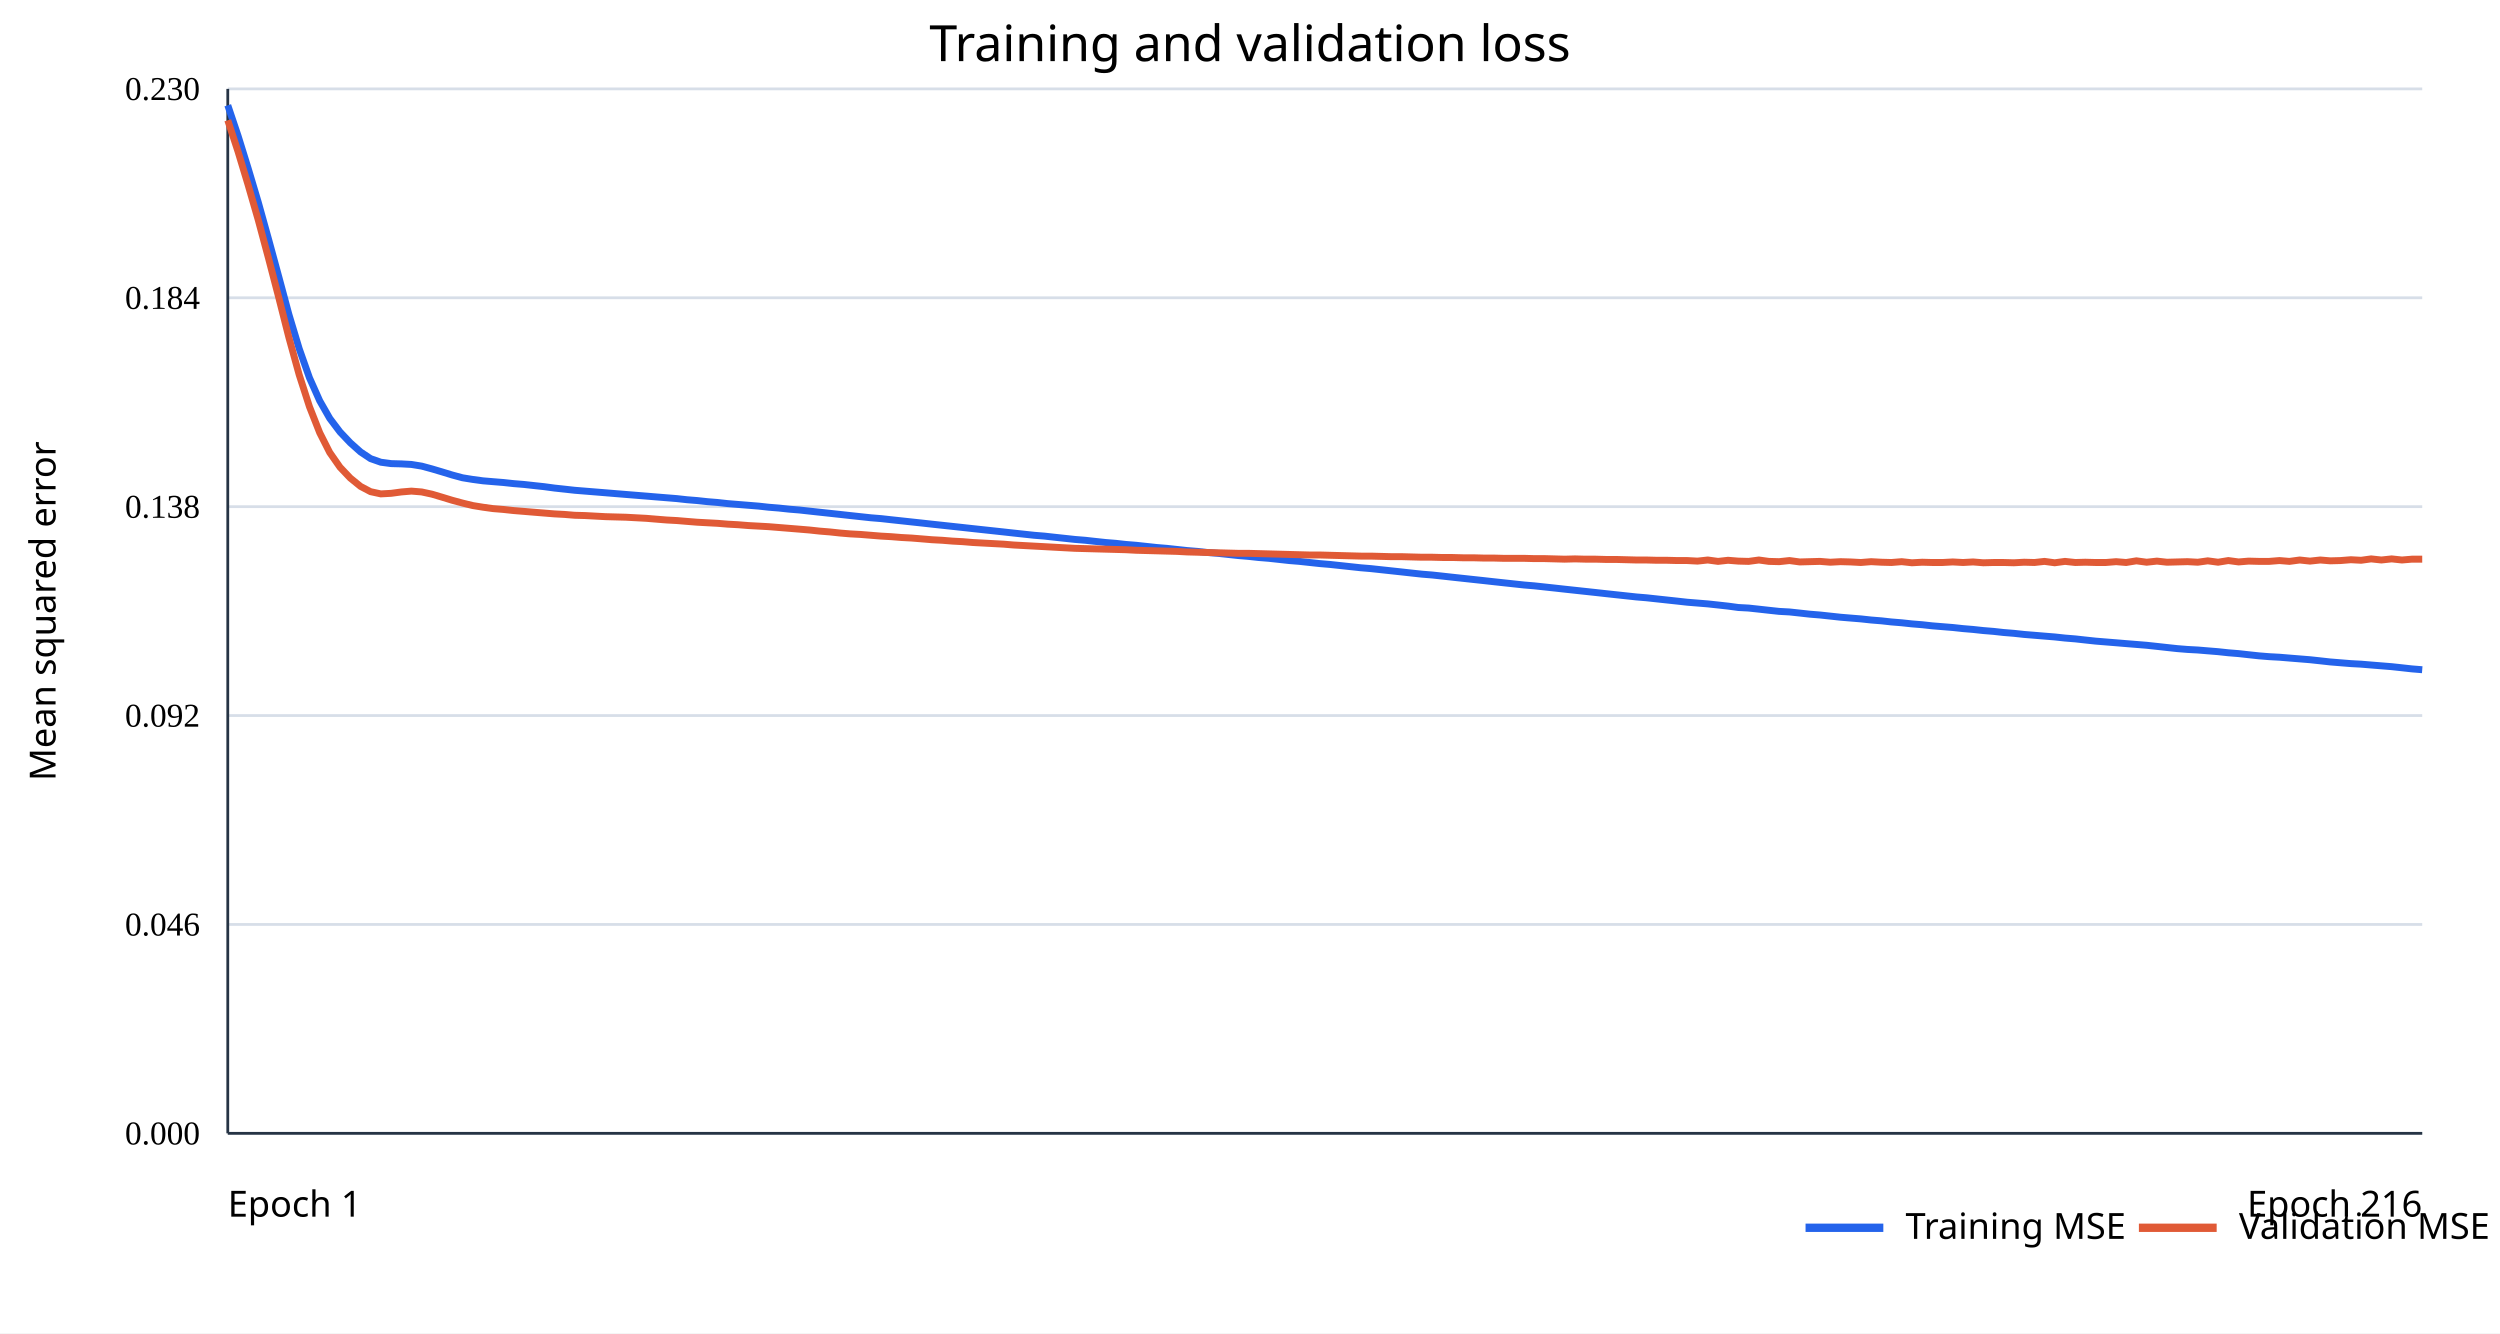
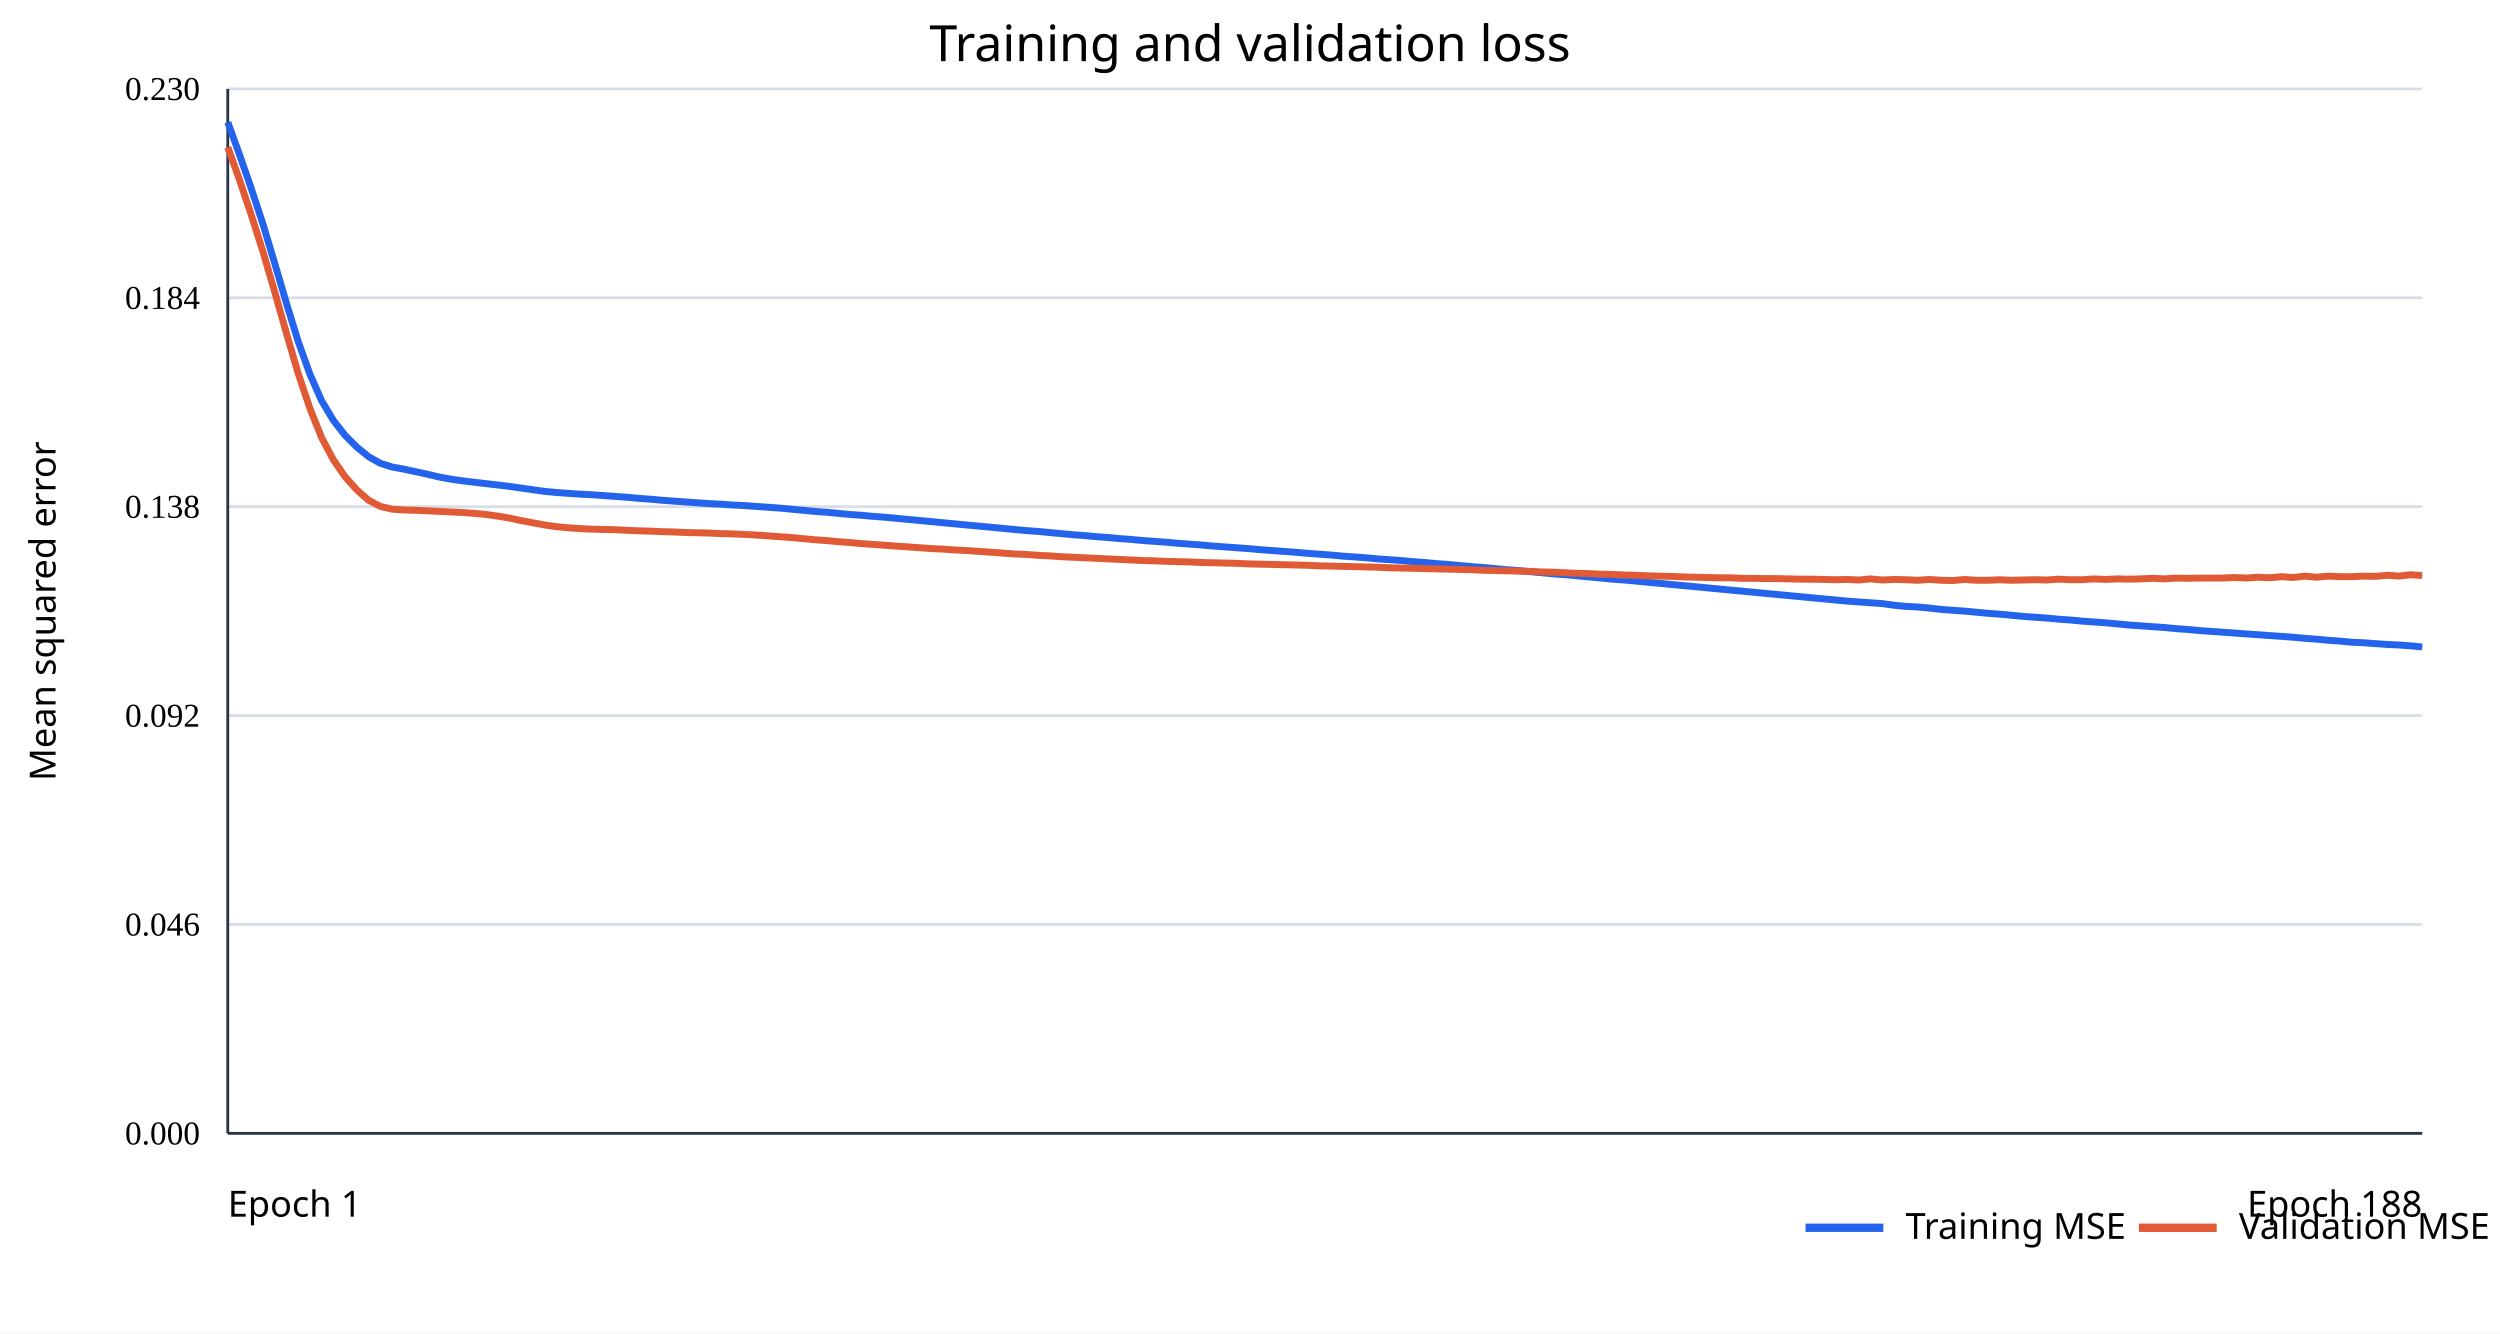
<svg xmlns="http://www.w3.org/2000/svg" width="900" height="480" viewBox="0 0 900 480">
  <rect width="100%" height="100%" fill="white" />
  <text x="450.0" y="22" text-anchor="middle" font-family="sans-serif" font-size="18">Training and validation loss</text>
  <line x1="82" y1="32.0" x2="872" y2="32.0" stroke="#d7dee8" />
  <text x="72" y="36.0" text-anchor="end" font-size="12">0.230</text>
  <line x1="82" y1="107.2" x2="872" y2="107.2" stroke="#d7dee8" />
  <text x="72" y="111.2" text-anchor="end" font-size="12">0.184</text>
  <line x1="82" y1="182.4" x2="872" y2="182.4" stroke="#d7dee8" />
  <text x="72" y="186.4" text-anchor="end" font-size="12">0.138</text>
  <line x1="82" y1="257.6" x2="872" y2="257.6" stroke="#d7dee8" />
  <text x="72" y="261.6" text-anchor="end" font-size="12">0.092</text>
  <line x1="82" y1="332.8" x2="872" y2="332.8" stroke="#d7dee8" />
  <text x="72" y="336.8" text-anchor="end" font-size="12">0.046</text>
  <line x1="82" y1="408.0" x2="872" y2="408.0" stroke="#d7dee8" />
  <text x="72" y="412.0" text-anchor="end" font-size="12">0.000</text>
  <line x1="82" y1="408" x2="872" y2="408" stroke="#263445" />
  <line x1="82" y1="32" x2="82" y2="408" stroke="#263445" />
-   <polyline fill="none" stroke="#2463eb" stroke-width="2.5" points="82.0,37.9 85.7,48.9 89.3,60.5 93.0,72.9 96.7,86.2 100.4,99.8 104.0,113.2 107.7,125.5 111.4,136.0 115.1,144.3 118.7,150.6 122.4,155.5 126.1,159.4 129.8,162.7 133.4,165.1 137.1,166.4 140.8,166.9 144.5,167.0 148.1,167.2 151.8,167.8 155.5,168.8 159.2,169.9 162.8,171.0 166.5,172.0 170.2,172.6 173.9,173.1 177.5,173.4 181.2,173.7 184.9,174.1 188.6,174.4 192.2,174.8 195.9,175.2 199.6,175.7 203.3,176.1 206.9,176.5 210.6,176.8 214.3,177.1 218.0,177.4 221.6,177.7 225.3,178.0 229.0,178.3 232.7,178.6 236.3,178.9 240.0,179.2 243.7,179.5 247.3,179.9 251.0,180.2 254.7,180.6 258.4,180.9 262.0,181.3 265.7,181.6 269.4,181.9 273.1,182.2 276.7,182.6 280.4,182.9 284.1,183.3 287.8,183.6 291.4,184.0 295.1,184.4 298.8,184.8 302.5,185.2 306.1,185.6 309.8,186.0 313.5,186.4 317.2,186.7 320.8,187.1 324.5,187.5 328.2,187.9 331.9,188.3 335.5,188.7 339.2,189.1 342.9,189.5 346.6,189.9 350.2,190.3 353.9,190.7 357.6,191.1 361.3,191.5 364.9,191.9 368.6,192.3 372.3,192.7 376.0,193.0 379.6,193.4 383.3,193.8 387.0,194.2 390.7,194.5 394.3,194.9 398.0,195.3 401.7,195.6 405.3,196.0 409.0,196.3 412.7,196.7 416.4,197.1 420.0,197.4 423.7,197.8 427.4,198.2 431.1,198.5 434.7,198.9 438.4,199.2 442.1,199.6 445.8,200.0 449.4,200.3 453.1,200.7 456.8,201.0 460.5,201.4 464.1,201.8 467.8,202.1 471.5,202.5 475.2,202.9 478.8,203.2 482.5,203.6 486.2,204.0 489.9,204.4 493.5,204.7 497.2,205.1 500.9,205.5 504.6,205.9 508.2,206.3 511.9,206.7 515.6,207.0 519.3,207.4 522.9,207.8 526.6,208.2 530.3,208.6 534.0,209.0 537.6,209.4 541.3,209.8 545.0,210.2 548.7,210.6 552.3,210.9 556.0,211.3 559.7,211.7 563.3,212.1 567.0,212.5 570.7,212.9 574.4,213.3 578.0,213.7 581.7,214.1 585.4,214.5 589.1,214.9 592.7,215.2 596.4,215.6 600.1,216.0 603.8,216.4 607.4,216.8 611.1,217.1 614.8,217.4 618.5,217.8 622.1,218.2 625.8,218.7 629.5,218.9 633.2,219.3 636.8,219.7 640.5,220.1 644.2,220.3 647.9,220.7 651.5,221.1 655.2,221.4 658.9,221.8 662.6,222.2 666.2,222.5 669.9,222.8 673.6,223.2 677.3,223.5 680.9,223.9 684.6,224.2 688.3,224.6 692.0,224.9 695.6,225.3 699.3,225.6 703.0,225.9 706.7,226.3 710.3,226.6 714.0,227.0 717.7,227.3 721.3,227.7 725.0,228.0 728.7,228.4 732.4,228.7 736.0,229.0 739.7,229.3 743.4,229.7 747.1,230.0 750.7,230.4 754.4,230.8 758.1,231.1 761.8,231.4 765.4,231.7 769.1,232.0 772.8,232.3 776.5,232.7 780.1,233.1 783.8,233.5 787.5,233.8 791.2,234.0 794.8,234.3 798.5,234.6 802.2,235.0 805.9,235.3 809.5,235.7 813.2,236.1 816.9,236.4 820.6,236.6 824.2,236.9 827.9,237.2 831.6,237.5 835.3,237.9 838.9,238.3 842.6,238.6 846.3,238.9 850.0,239.1 853.6,239.4 857.3,239.7 861.0,240.0 864.7,240.4 868.3,240.8 872.0,241.1" />
-   <polyline fill="none" stroke="#e05a36" stroke-width="2.5" points="82.0,43.3 85.7,54.6 89.3,66.5 93.0,79.3 96.7,93.1 100.4,107.3 104.0,121.5 107.7,134.9 111.4,146.4 115.1,155.8 118.7,162.9 122.4,168.2 126.1,172.1 129.8,175.1 133.4,177.0 137.1,177.8 140.8,177.6 144.5,177.1 148.1,176.8 151.8,177.1 155.5,177.9 159.2,179.0 162.8,180.1 166.5,181.1 170.2,182.0 173.9,182.6 177.5,183.1 181.2,183.4 184.9,183.8 188.6,184.1 192.2,184.4 195.9,184.7 199.6,185.0 203.3,185.2 206.9,185.5 210.6,185.6 214.3,185.8 218.0,186.0 221.6,186.1 225.3,186.2 229.0,186.4 232.7,186.6 236.3,186.9 240.0,187.2 243.7,187.4 247.3,187.7 251.0,188.0 254.7,188.2 258.4,188.4 262.0,188.7 265.7,188.9 269.4,189.2 273.1,189.4 276.7,189.6 280.4,189.9 284.1,190.2 287.8,190.5 291.4,190.8 295.1,191.2 298.8,191.5 302.5,191.9 306.1,192.2 309.8,192.4 313.5,192.7 317.2,193.0 320.8,193.2 324.5,193.5 328.2,193.7 331.9,194.0 335.5,194.3 339.2,194.5 342.9,194.8 346.6,195.0 350.2,195.3 353.9,195.5 357.6,195.7 361.3,195.9 364.9,196.2 368.6,196.4 372.3,196.6 376.0,196.8 379.6,197.0 383.3,197.2 387.0,197.4 390.7,197.5 394.3,197.6 398.0,197.7 401.7,197.8 405.3,197.9 409.0,198.1 412.7,198.2 416.4,198.3 420.0,198.4 423.7,198.5 427.4,198.7 431.1,198.8 434.7,198.9 438.4,199.0 442.1,199.1 445.8,199.2 449.4,199.2 453.1,199.3 456.8,199.4 460.5,199.5 464.1,199.6 467.8,199.7 471.5,199.8 475.2,199.8 478.8,199.9 482.5,200.0 486.2,200.1 489.9,200.2 493.5,200.2 497.2,200.3 500.9,200.4 504.6,200.4 508.2,200.5 511.9,200.6 515.6,200.6 519.3,200.7 522.9,200.7 526.6,200.8 530.3,200.8 534.0,200.9 537.6,200.9 541.3,201.0 545.0,201.0 548.7,201.0 552.3,201.1 556.0,201.1 559.7,201.2 563.3,201.3 567.0,201.2 570.7,201.3 574.4,201.3 578.0,201.4 581.7,201.4 585.4,201.5 589.1,201.6 592.7,201.6 596.4,201.7 600.1,201.7 603.8,201.8 607.4,201.8 611.1,202.0 614.8,201.6 618.5,202.1 622.1,201.7 625.8,202.0 629.5,202.1 633.2,201.6 636.8,202.1 640.5,202.2 644.2,201.8 647.9,202.3 651.5,202.2 655.2,202.1 658.9,202.4 662.6,202.2 666.2,202.3 669.9,202.5 673.6,202.2 677.3,202.4 680.9,202.5 684.6,202.2 688.3,202.6 692.0,202.4 695.6,202.5 699.3,202.5 703.0,202.3 706.7,202.5 710.3,202.3 714.0,202.6 717.7,202.5 721.3,202.5 725.0,202.6 728.7,202.4 732.4,202.5 736.0,202.1 739.7,202.6 743.4,202.1 747.1,202.5 750.7,202.4 754.4,202.5 758.1,202.5 761.8,202.2 765.4,202.5 769.1,201.9 772.8,202.4 776.5,202.0 780.1,202.4 783.8,202.3 787.5,202.2 791.2,202.4 794.8,201.9 798.5,202.4 802.2,201.8 805.9,202.3 809.5,202.0 813.2,202.1 816.9,202.1 820.6,201.8 824.2,202.1 827.9,201.6 831.6,202.0 835.3,201.6 838.9,201.9 842.6,201.8 846.3,201.5 850.0,201.7 853.6,201.2 857.3,201.6 861.0,201.2 864.7,201.6 868.3,201.3 872.0,201.3" />
+   <polyline fill="none" stroke="#2463eb" stroke-width="2.5" points="82.0,44.0 86.2,55.6 90.4,67.7 94.7,80.8 98.9,94.8 103.1,109.1 107.3,122.8 111.6,134.8 115.8,144.3 120.0,151.3 124.2,156.7 128.5,161.0 132.7,164.4 136.9,166.8 141.1,168.1 145.4,168.9 149.6,169.8 153.8,170.7 158.0,171.7 162.3,172.5 166.5,173.1 170.7,173.6 174.9,174.1 179.2,174.6 183.4,175.1 187.6,175.7 191.8,176.3 196.1,176.9 200.3,177.3 204.5,177.6 208.7,177.9 213.0,178.1 217.2,178.4 221.4,178.7 225.6,179.0 229.9,179.4 234.1,179.7 238.3,180.1 242.5,180.4 246.8,180.7 251.0,181.0 255.2,181.3 259.4,181.5 263.7,181.8 267.9,182.0 272.1,182.3 276.3,182.6 280.6,182.9 284.8,183.3 289.0,183.7 293.2,184.1 297.5,184.4 301.7,184.8 305.9,185.2 310.1,185.5 314.4,185.9 318.6,186.2 322.8,186.6 327.0,187.0 331.3,187.4 335.5,187.8 339.7,188.2 343.9,188.6 348.1,189.0 352.4,189.4 356.6,189.8 360.8,190.2 365.0,190.6 369.3,191.0 373.5,191.3 377.7,191.7 381.9,192.1 386.2,192.5 390.4,192.8 394.6,193.2 398.8,193.5 403.1,193.9 407.3,194.2 411.5,194.6 415.7,194.9 420.0,195.2 424.2,195.6 428.4,195.9 432.6,196.2 436.9,196.6 441.1,196.9 445.3,197.2 449.5,197.5 453.8,197.9 458.0,198.2 462.2,198.5 466.4,198.8 470.7,199.2 474.9,199.5 479.1,199.8 483.3,200.2 487.6,200.5 491.8,200.8 496.0,201.2 500.2,201.5 504.5,201.8 508.7,202.2 512.9,202.5 517.1,202.9 521.4,203.2 525.6,203.6 529.8,204.0 534.0,204.3 538.3,204.7 542.5,205.1 546.7,205.4 550.9,205.8 555.2,206.2 559.4,206.6 563.6,206.9 567.8,207.3 572.1,207.7 576.3,208.1 580.5,208.5 584.7,208.8 589.0,209.2 593.2,209.6 597.4,210.0 601.6,210.4 605.9,210.8 610.1,211.2 614.3,211.6 618.5,212.0 622.7,212.4 627.0,212.8 631.2,213.2 635.4,213.6 639.6,214.0 643.9,214.4 648.1,214.8 652.3,215.2 656.5,215.6 660.8,216.0 665.0,216.4 669.2,216.7 673.4,217.0 677.7,217.3 681.9,217.9 686.1,218.3 690.3,218.5 694.6,218.9 698.8,219.4 703.0,219.7 707.2,220.0 711.5,220.4 715.7,220.8 719.9,221.1 724.1,221.5 728.4,221.9 732.6,222.2 736.8,222.5 741.0,222.9 745.3,223.2 749.5,223.6 753.7,223.9 757.9,224.2 762.2,224.6 766.4,225.0 770.6,225.3 774.8,225.6 779.1,225.9 783.3,226.3 787.5,226.6 791.7,227.0 796.0,227.3 800.2,227.6 804.4,227.9 808.6,228.2 812.9,228.5 817.1,228.8 821.3,229.1 825.5,229.4 829.8,229.8 834.0,230.1 838.2,230.5 842.4,230.8 846.7,231.2 850.9,231.4 855.1,231.7 859.3,232.0 863.6,232.2 867.8,232.5 872.0,232.9" />
+   <polyline fill="none" stroke="#e05a36" stroke-width="2.5" points="82.0,53.0 86.2,64.7 90.4,77.2 94.7,90.7 98.9,105.1 103.1,119.9 107.3,134.3 111.6,147.1 115.8,157.6 120.0,165.5 124.2,171.6 128.5,176.4 132.7,180.1 136.9,182.3 141.1,183.3 145.4,183.6 149.6,183.7 153.8,183.9 158.0,184.1 162.3,184.3 166.5,184.5 170.7,184.8 174.9,185.2 179.2,185.8 183.4,186.5 187.6,187.4 191.8,188.2 196.1,189.0 200.3,189.6 204.5,190.0 208.7,190.3 213.0,190.5 217.2,190.6 221.4,190.7 225.6,190.9 229.9,191.1 234.1,191.2 238.3,191.4 242.5,191.5 246.8,191.7 251.0,191.8 255.2,191.9 259.4,192.1 263.7,192.2 267.9,192.4 272.1,192.6 276.3,192.9 280.6,193.2 284.8,193.5 289.0,193.9 293.2,194.3 297.5,194.6 301.7,195.0 305.9,195.3 310.1,195.7 314.4,196.0 318.6,196.3 322.8,196.6 327.0,196.9 331.3,197.2 335.5,197.5 339.7,197.7 343.9,198.0 348.1,198.2 352.4,198.5 356.6,198.8 360.8,199.1 365.0,199.4 369.3,199.6 373.5,199.9 377.7,200.1 381.9,200.4 386.2,200.6 390.4,200.8 394.6,201.0 398.8,201.2 403.1,201.4 407.3,201.6 411.5,201.8 415.7,201.9 420.0,202.1 424.2,202.2 428.4,202.3 432.6,202.5 436.9,202.6 441.1,202.7 445.3,202.8 449.5,203.0 453.8,203.1 458.0,203.2 462.2,203.3 466.4,203.4 470.7,203.5 474.9,203.7 479.1,203.8 483.3,203.9 487.6,204.0 491.8,204.1 496.0,204.2 500.2,204.4 504.5,204.5 508.7,204.6 512.9,204.7 517.1,204.8 521.4,204.9 525.6,205.0 529.8,205.1 534.0,205.3 538.3,205.4 542.5,205.5 546.7,205.6 550.9,205.7 555.2,205.9 559.4,206.0 563.6,206.2 567.8,206.4 572.1,206.5 576.3,206.7 580.5,206.8 584.7,207.0 589.0,207.1 593.2,207.3 597.4,207.4 601.6,207.5 605.9,207.7 610.1,207.8 614.3,207.9 618.5,208.0 622.7,208.0 627.0,208.2 631.2,208.2 635.4,208.3 639.6,208.3 643.9,208.4 648.1,208.5 652.3,208.5 656.5,208.6 660.8,208.7 665.0,208.6 669.2,208.8 673.4,208.4 677.7,208.8 681.9,208.6 686.1,208.7 690.3,208.9 694.6,208.6 698.8,208.9 703.0,209.0 707.2,208.6 711.5,208.9 715.7,208.9 719.9,208.7 724.1,208.9 728.4,208.8 732.6,208.7 736.8,208.8 741.0,208.5 745.3,208.7 749.5,208.7 753.7,208.4 757.9,208.6 762.2,208.4 766.4,208.5 770.6,208.4 774.8,208.2 779.1,208.4 783.3,208.1 787.5,208.2 791.7,208.1 796.0,208.1 800.2,208.1 804.4,207.9 808.6,208.1 812.9,207.8 817.1,208.0 821.3,207.6 825.5,207.9 829.8,207.4 834.0,207.8 838.2,207.4 842.4,207.6 846.7,207.6 850.9,207.4 855.1,207.5 859.3,207.1 863.6,207.4 867.8,206.9 872.0,207.2" />
  <text x="82" y="438" font-family="sans-serif" font-size="13">Epoch 1</text>
-   <text x="872" y="438" text-anchor="end" font-family="sans-serif" font-size="13">Epoch 216</text>
+   <text x="872" y="438" text-anchor="end" font-family="sans-serif" font-size="13">Epoch 188</text>
  <line x1="650" y1="442" x2="678" y2="442" stroke="#2463eb" stroke-width="3" />
  <text x="686" y="446" font-family="sans-serif" font-size="13">Training MSE</text>
  <line x1="770" y1="442" x2="798" y2="442" stroke="#e05a36" stroke-width="3" />
  <text x="806" y="446" font-family="sans-serif" font-size="13">Validation MSE</text>
  <text x="20" y="220.0" transform="rotate(-90 20 220.0)" text-anchor="middle" font-family="sans-serif" font-size="13">Mean squared error</text>
</svg>
